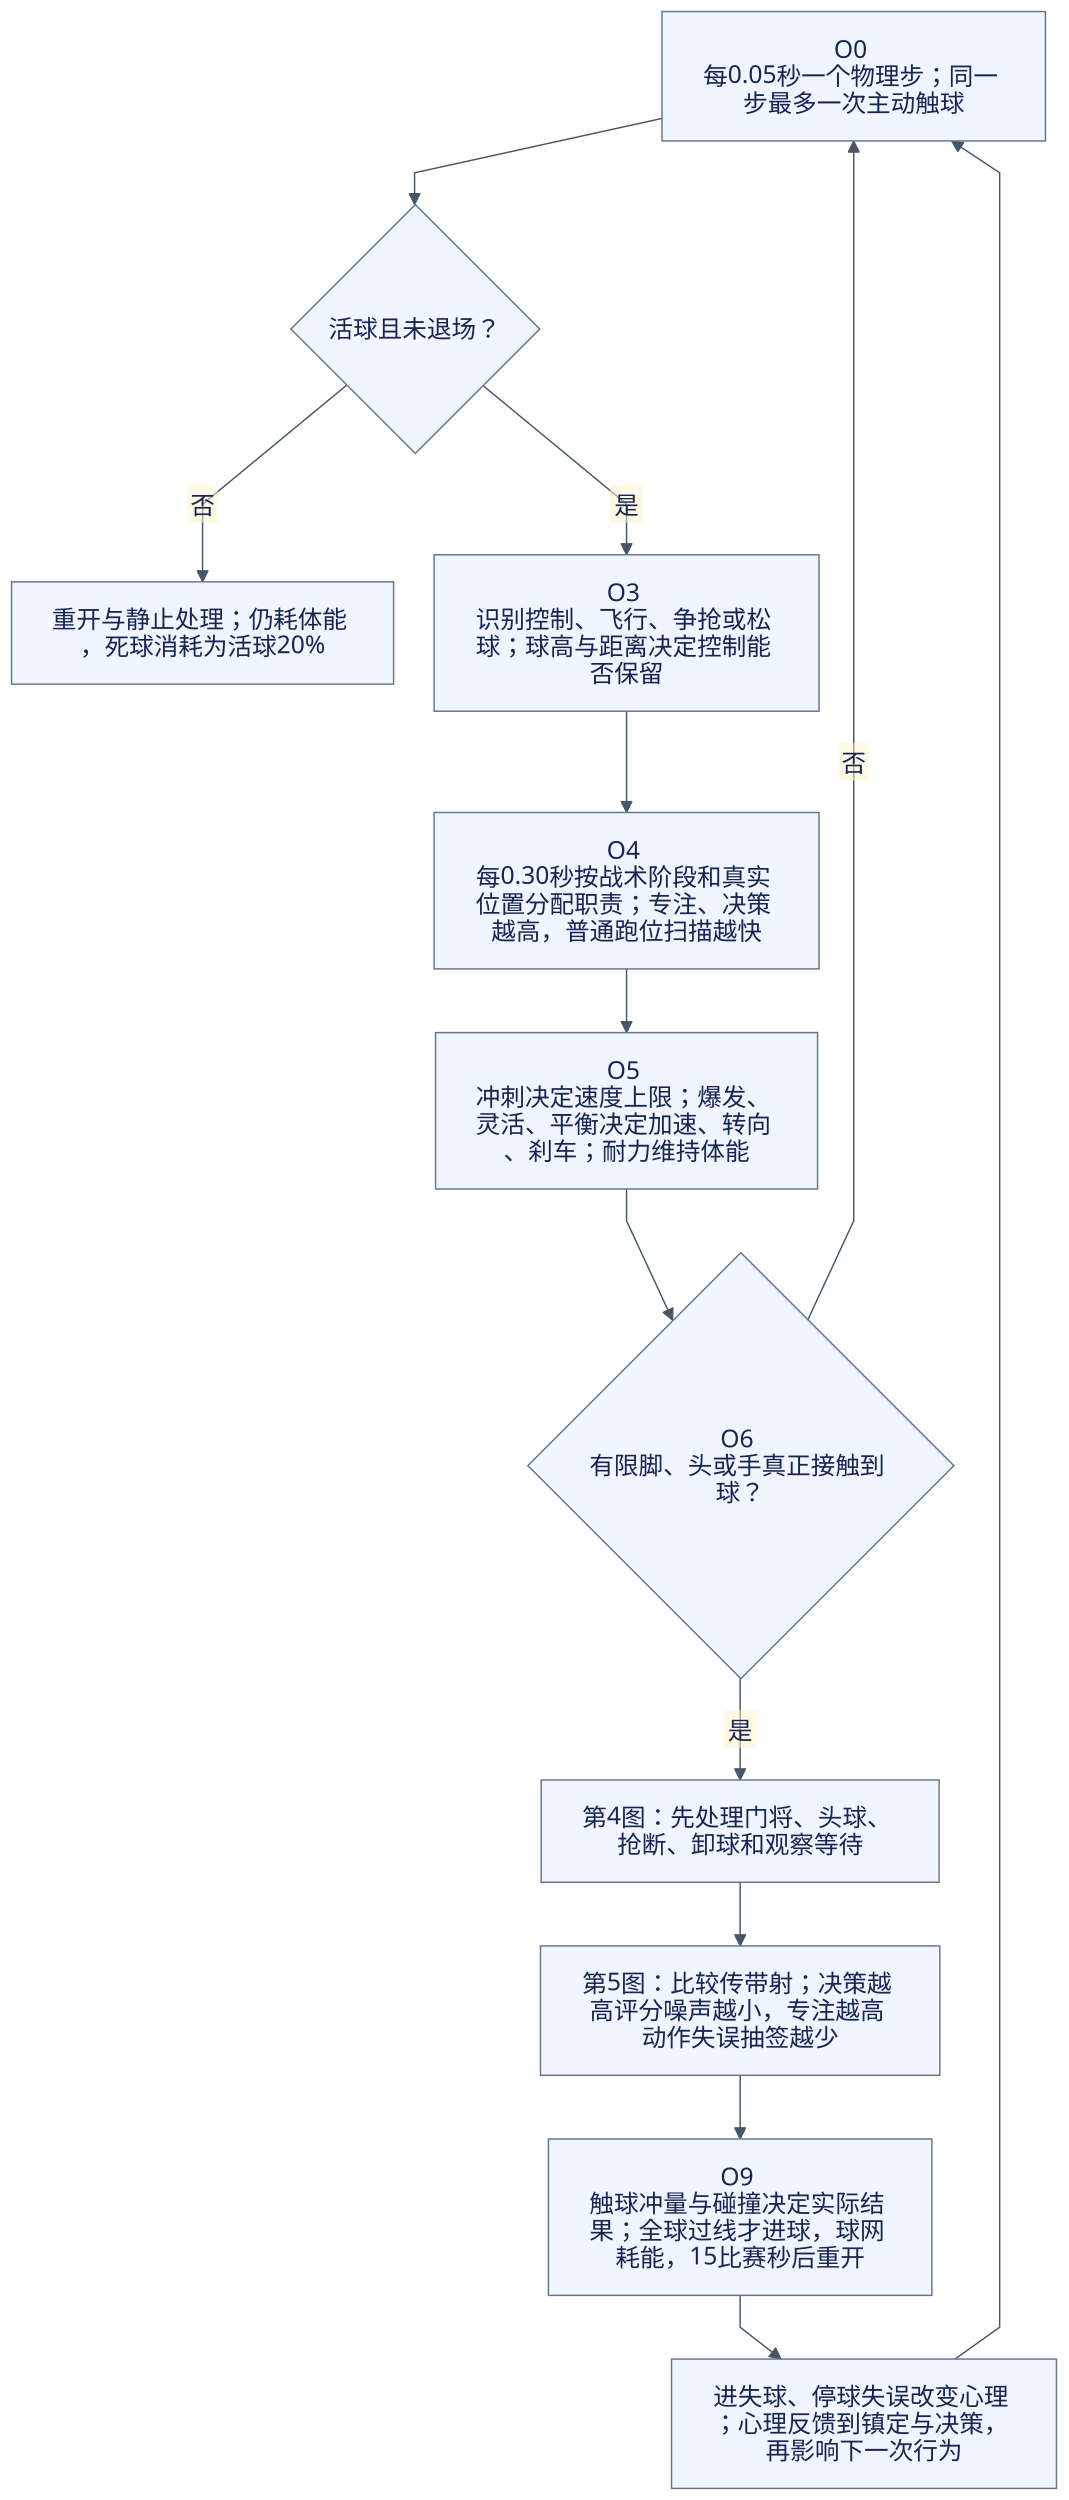
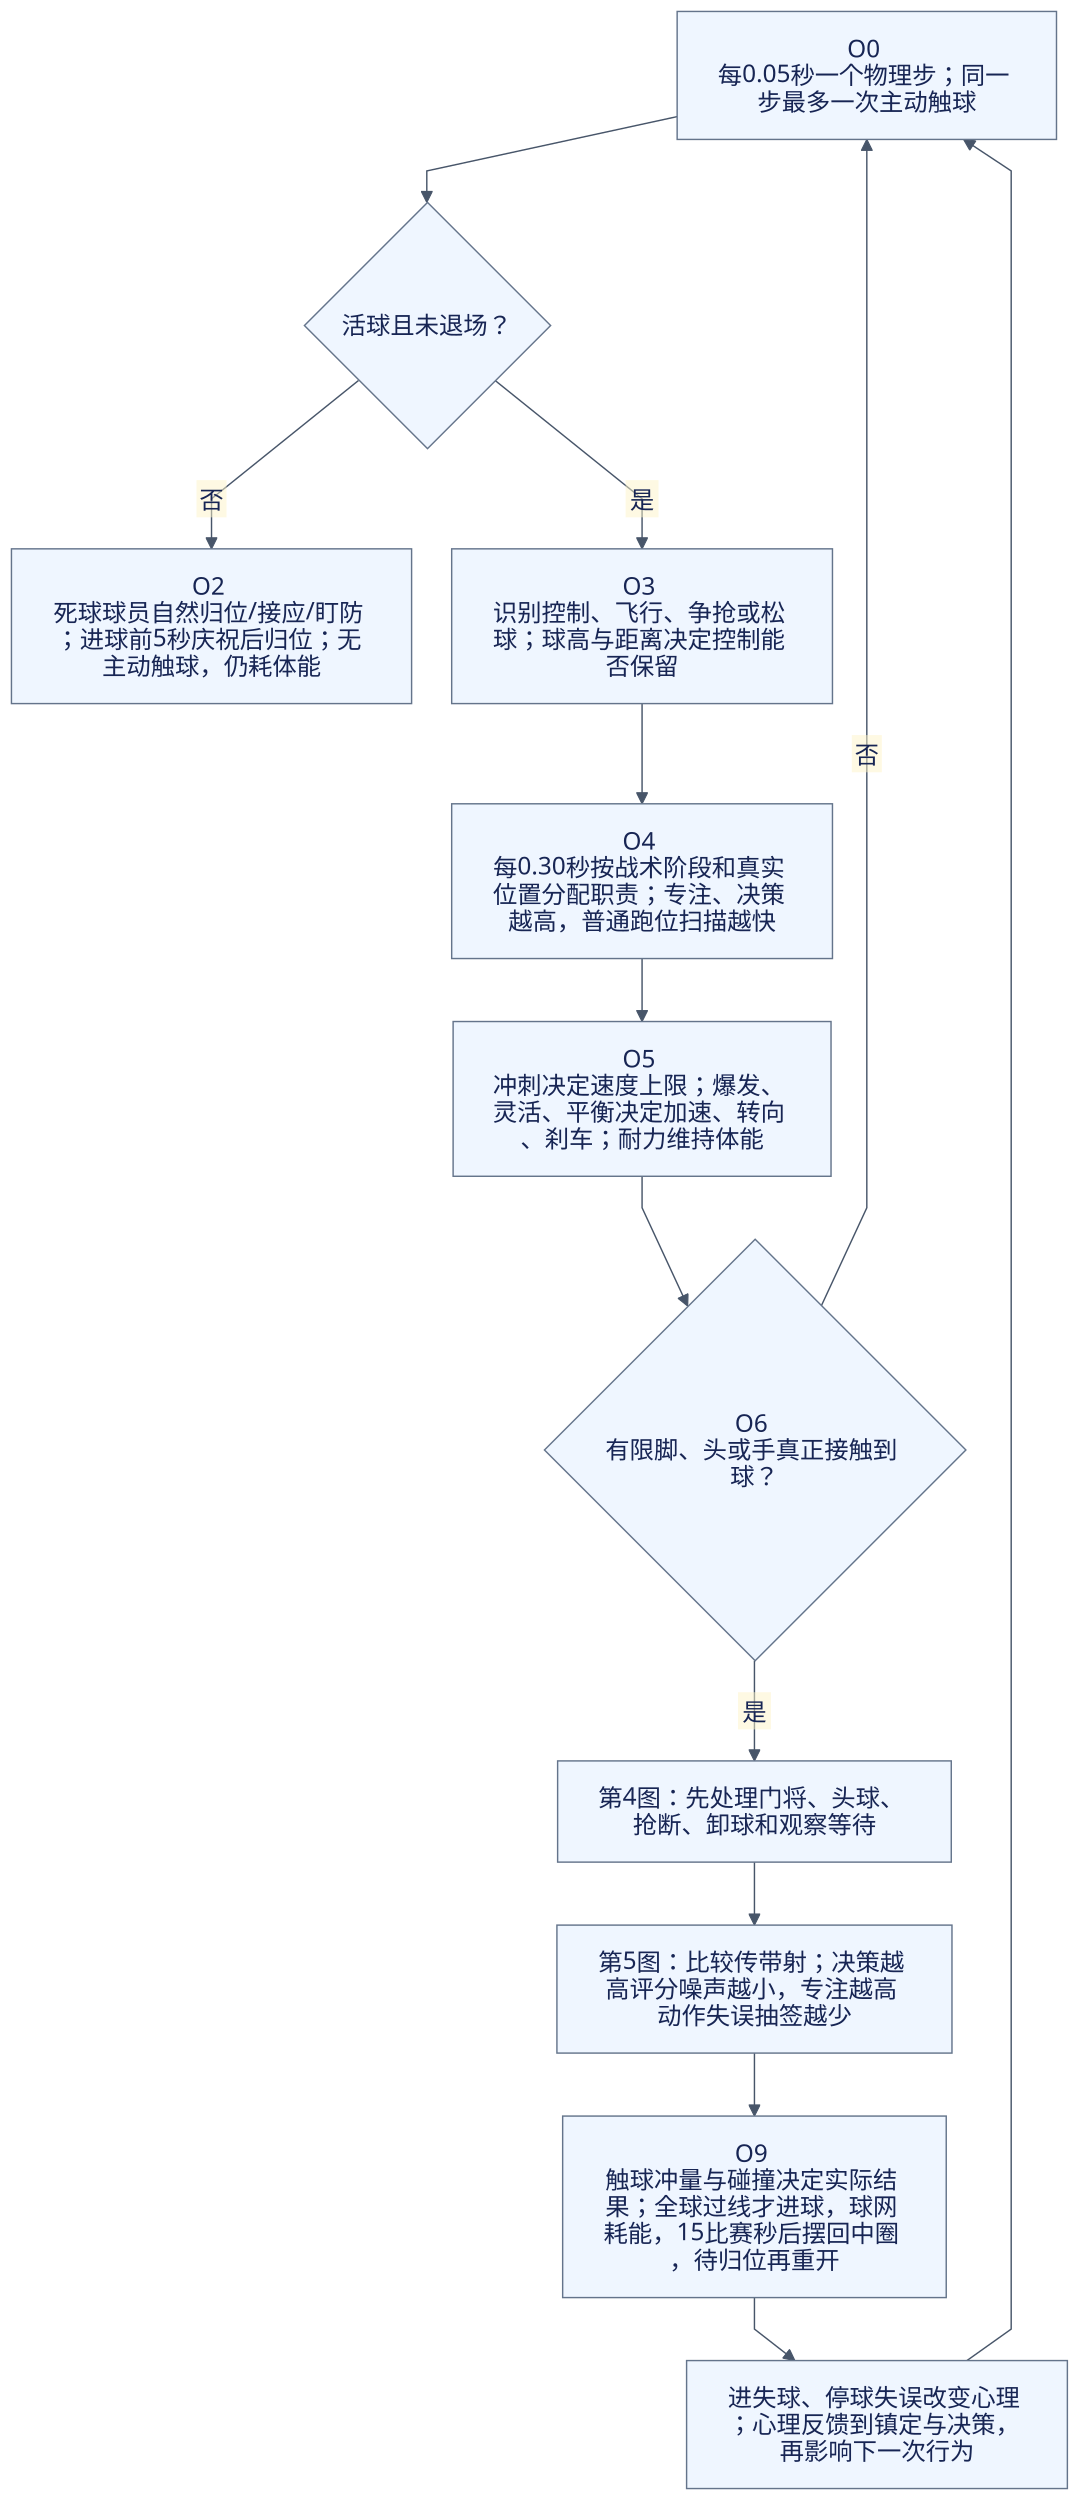
- <svg xmlns="http://www.w3.org/2000/svg" id="decision-01-overview" width="738.1" height="1727.7" class="flowchart" style="max-width: 100%; height: auto; background-color: white; " viewBox="0 0 738.1 1727.7" role="graphics-document document" aria-roledescription="flowchart-v2">
+ <svg xmlns="http://www.w3.org/2000/svg" id="decision-01-overview" width="753.626" height="1746.4" class="flowchart" style="max-width: 100%; height: auto; background-color: white; " viewBox="0 0 753.626 1746.4" role="graphics-document document" aria-roledescription="flowchart-v2">
  <style>#decision-01-overview{font-family:Microsoft YaHei,Segoe UI,sans-serif;font-size:17px;fill:#172554;}@keyframes edge-animation-frame{from{stroke-dashoffset:0;}}@keyframes dash{to{stroke-dashoffset:0;}}#decision-01-overview .edge-animation-slow{stroke-dasharray:9,5!important;stroke-dashoffset:900;animation:dash 50s linear infinite;stroke-linecap:round;}#decision-01-overview .edge-animation-fast{stroke-dasharray:9,5!important;stroke-dashoffset:900;animation:dash 20s linear infinite;stroke-linecap:round;}#decision-01-overview .error-icon{fill:#f0fdf4;}#decision-01-overview .error-text{fill:#0f020b;stroke:#0f020b;}#decision-01-overview .edge-thickness-normal{stroke-width:1px;}#decision-01-overview .edge-thickness-thick{stroke-width:3.5px;}#decision-01-overview .edge-pattern-solid{stroke-dasharray:0;}#decision-01-overview .edge-thickness-invisible{stroke-width:0;fill:none;}#decision-01-overview .edge-pattern-dashed{stroke-dasharray:3;}#decision-01-overview .edge-pattern-dotted{stroke-dasharray:2;}#decision-01-overview .marker{fill:#475569;stroke:#475569;}#decision-01-overview .marker.cross{stroke:#475569;}#decision-01-overview svg{font-family:Microsoft YaHei,Segoe UI,sans-serif;font-size:17px;}#decision-01-overview p{margin:0;}#decision-01-overview .label{font-family:Microsoft YaHei,Segoe UI,sans-serif;color:#172554;}#decision-01-overview .cluster-label text{fill:#0f020b;}#decision-01-overview .cluster-label span{color:#0f020b;}#decision-01-overview .cluster-label span p{background-color:transparent;}#decision-01-overview .label text,#decision-01-overview span{fill:#172554;color:#172554;}#decision-01-overview .node rect,#decision-01-overview .node circle,#decision-01-overview .node ellipse,#decision-01-overview .node polygon,#decision-01-overview .node path{fill:#eff6ff;stroke:#64748b;stroke-width:1px;}#decision-01-overview .rough-node .label text,#decision-01-overview .node .label text,#decision-01-overview .image-shape .label,#decision-01-overview .icon-shape .label{text-anchor:middle;}#decision-01-overview .node .katex path{fill:#000;stroke:#000;stroke-width:1px;}#decision-01-overview .rough-node .label,#decision-01-overview .node .label,#decision-01-overview .image-shape .label,#decision-01-overview .icon-shape .label{text-align:center;}#decision-01-overview .node.clickable{cursor:pointer;}#decision-01-overview .root .anchor path{fill:#475569!important;stroke-width:0;stroke:#475569;}#decision-01-overview .arrowheadPath{fill:#0b0b0b;}#decision-01-overview .edgePaths .path{stroke:#475569;stroke-width:1px;}#decision-01-overview .flowchart-link{stroke:#475569;fill:none;}#decision-01-overview .edgeLabel{background-color:#fef3c7;text-align:center;}#decision-01-overview .edgeLabel p{background-color:#fef3c7;}#decision-01-overview .edgeLabel rect{opacity:0.5;background-color:#fef3c7;fill:#fef3c7;}#decision-01-overview .labelBkg{background-color:rgba(254, 243, 199, 0.5);}#decision-01-overview .cluster rect{fill:#f0fdf4;stroke:hsl(138.462, 36.471%, 86.667%);stroke-width:1px;}#decision-01-overview .cluster text{fill:#0f020b;}#decision-01-overview .cluster span{color:#0f020b;}#decision-01-overview .node .collapsed-indicator{fill:hsl(138.462, 36.471%, 86.667%);stroke:none;opacity:0.6;}#decision-01-overview .node .collapsed-separator{stroke:hsl(138.462, 36.471%, 86.667%);stroke-width:0.75px;}#decision-01-overview div.mermaidTooltip{position:absolute;text-align:center;max-width:200px;padding:2px;font-family:Microsoft YaHei,Segoe UI,sans-serif;font-size:12px;background:#f0fdf4;border:1px solid hsl(138.462, 36.471%, 86.667%);border-radius:2px;pointer-events:none;z-index:100;}#decision-01-overview .flowchartTitleText{text-anchor:middle;font-size:18px;fill:#172554;}#decision-01-overview rect.text{fill:none;stroke-width:0;}#decision-01-overview .icon-shape,#decision-01-overview .image-shape{background-color:#fef3c7;text-align:center;}#decision-01-overview .icon-shape p,#decision-01-overview .image-shape p{background-color:#fef3c7;padding:2px;}#decision-01-overview .icon-shape .label rect,#decision-01-overview .image-shape .label rect{opacity:0.5;background-color:#fef3c7;fill:#fef3c7;}#decision-01-overview .label-icon{display:inline-block;height:1em;overflow:visible;vertical-align:-0.125em;}#decision-01-overview .node .label-icon path{fill:currentColor;stroke:revert;stroke-width:revert;}#decision-01-overview .node .neo-node{stroke:#64748b;}#decision-01-overview [data-look="neo"].node rect,#decision-01-overview [data-look="neo"].cluster rect,#decision-01-overview [data-look="neo"].node polygon{stroke:url(#decision-01-overview-gradient);filter:drop-shadow( 1px 2px 2px rgba(185,185,185,1));}#decision-01-overview [data-look="neo"].swimlane.cluster rect{filter:none;}#decision-01-overview [data-look="neo"].node path{stroke:url(#decision-01-overview-gradient);stroke-width:1px;}#decision-01-overview [data-look="neo"].node .outer-path{filter:drop-shadow( 1px 2px 2px rgba(185,185,185,1));}#decision-01-overview [data-look="neo"].node .neo-line path{stroke:#64748b;filter:none;}#decision-01-overview [data-look="neo"].node circle{stroke:url(#decision-01-overview-gradient);filter:drop-shadow( 1px 2px 2px rgba(185,185,185,1));}#decision-01-overview [data-look="neo"].node circle .state-start{fill:#000000;}#decision-01-overview [data-look="neo"].icon-shape .icon{fill:url(#decision-01-overview-gradient);filter:drop-shadow( 1px 2px 2px rgba(185,185,185,1));}#decision-01-overview [data-look="neo"].icon-shape .icon-neo path{stroke:url(#decision-01-overview-gradient);filter:drop-shadow( 1px 2px 2px rgba(185,185,185,1));}#decision-01-overview :root{--mermaid-font-family:Microsoft YaHei,Segoe UI,sans-serif;}</style>
  <g>
    <marker id="decision-01-overview_flowchart-v2-pointEnd" class="marker flowchart-v2" viewBox="0 0 10 10" refX="5" refY="5" markerUnits="userSpaceOnUse" markerWidth="8" markerHeight="8" orient="auto">
      <path d="M 0 0 L 10 5 L 0 10 z" class="arrowMarkerPath" style="stroke-width: 1; stroke-dasharray: 1, 0;" />
    </marker>
    <marker id="decision-01-overview_flowchart-v2-pointStart" class="marker flowchart-v2" viewBox="0 0 10 10" refX="4.5" refY="5" markerUnits="userSpaceOnUse" markerWidth="8" markerHeight="8" orient="auto">
      <path d="M 0 5 L 10 10 L 10 0 z" class="arrowMarkerPath" style="stroke-width: 1; stroke-dasharray: 1, 0;" />
    </marker>
    <marker id="decision-01-overview_flowchart-v2-pointEnd-margin" class="marker flowchart-v2" viewBox="0 0 11.5 14" refX="11.5" refY="7" markerUnits="userSpaceOnUse" markerWidth="10.5" markerHeight="14" orient="auto">
      <path d="M 0 0 L 11.5 7 L 0 14 z" class="arrowMarkerPath" style="stroke-width: 0; stroke-dasharray: 1, 0;" />
    </marker>
    <marker id="decision-01-overview_flowchart-v2-pointStart-margin" class="marker flowchart-v2" viewBox="0 0 11.5 14" refX="1" refY="7" markerUnits="userSpaceOnUse" markerWidth="11.5" markerHeight="14" orient="auto">
      <polygon points="0,7 11.5,14 11.5,0" class="arrowMarkerPath" style="stroke-width: 0; stroke-dasharray: 1, 0;" />
    </marker>
    <marker id="decision-01-overview_flowchart-v2-circleEnd" class="marker flowchart-v2" viewBox="0 0 10 10" refX="11" refY="5" markerUnits="userSpaceOnUse" markerWidth="11" markerHeight="11" orient="auto">
      <circle cx="5" cy="5" r="5" class="arrowMarkerPath" style="stroke-width: 1; stroke-dasharray: 1, 0;" />
    </marker>
    <marker id="decision-01-overview_flowchart-v2-circleStart" class="marker flowchart-v2" viewBox="0 0 10 10" refX="-1" refY="5" markerUnits="userSpaceOnUse" markerWidth="11" markerHeight="11" orient="auto">
      <circle cx="5" cy="5" r="5" class="arrowMarkerPath" style="stroke-width: 1; stroke-dasharray: 1, 0;" />
    </marker>
    <marker id="decision-01-overview_flowchart-v2-circleEnd-margin" class="marker flowchart-v2" viewBox="0 0 10 10" refY="5" refX="12.25" markerUnits="userSpaceOnUse" markerWidth="14" markerHeight="14" orient="auto">
      <circle cx="5" cy="5" r="5" class="arrowMarkerPath" style="stroke-width: 0; stroke-dasharray: 1, 0;" />
    </marker>
    <marker id="decision-01-overview_flowchart-v2-circleStart-margin" class="marker flowchart-v2" viewBox="0 0 10 10" refX="-2" refY="5" markerUnits="userSpaceOnUse" markerWidth="14" markerHeight="14" orient="auto">
      <circle cx="5" cy="5" r="5" class="arrowMarkerPath" style="stroke-width: 0; stroke-dasharray: 1, 0;" />
    </marker>
    <marker id="decision-01-overview_flowchart-v2-crossEnd" class="marker cross flowchart-v2" viewBox="0 0 11 11" refX="12" refY="5.2" markerUnits="userSpaceOnUse" markerWidth="11" markerHeight="11" orient="auto">
      <path d="M 1,1 l 9,9 M 10,1 l -9,9" class="arrowMarkerPath" style="stroke-width: 2; stroke-dasharray: 1, 0;" />
    </marker>
    <marker id="decision-01-overview_flowchart-v2-crossStart" class="marker cross flowchart-v2" viewBox="0 0 11 11" refX="-1" refY="5.2" markerUnits="userSpaceOnUse" markerWidth="11" markerHeight="11" orient="auto">
      <path d="M 1,1 l 9,9 M 10,1 l -9,9" class="arrowMarkerPath" style="stroke-width: 2; stroke-dasharray: 1, 0;" />
    </marker>
    <marker id="decision-01-overview_flowchart-v2-crossEnd-margin" class="marker cross flowchart-v2" viewBox="0 0 15 15" refX="17.7" refY="7.5" markerUnits="userSpaceOnUse" markerWidth="12" markerHeight="12" orient="auto">
      <path d="M 1,1 L 14,14 M 1,14 L 14,1" class="arrowMarkerPath" style="stroke-width: 2.5;" />
    </marker>
    <marker id="decision-01-overview_flowchart-v2-crossStart-margin" class="marker cross flowchart-v2" viewBox="0 0 15 15" refX="-3.5" refY="7.5" markerUnits="userSpaceOnUse" markerWidth="12" markerHeight="12" orient="auto">
      <path d="M 1,1 L 14,14 M 1,14 L 14,1" class="arrowMarkerPath" style="stroke-width: 2.5; stroke-dasharray: 1, 0;" />
    </marker>
    <g class="root">
      <g class="clusters" />
      <g class="edgePaths">
-         <path d="M457.5,81.819L286.5,119.4L286.5,137.4" id="decision-01-overview-L_O0_O1_0" class="edge-thickness-normal edge-pattern-solid edge-thickness-normal edge-pattern-solid flowchart-link" style=";" data-edge="true" data-et="edge" data-id="L_O0_O1_0" data-points="W3sieCI6NDU3LjUsInkiOjgxLjgxOTQzNTQ4NDEzMDQ1fSx7IngiOjI4Ni41LCJ5IjoxMTkuMzk5OTkzODk2NDg0Mzh9LHsieCI6Mjg2LjUsInkiOjE0MS4zOTk5OTM4OTY0ODQzOH1d" data-look="classic" marker-end="url(#decision-01-overview_flowchart-v2-pointEnd)" />
-         <path d="M239.401,266.301L140,348.4L140,398.1" id="decision-01-overview-L_O1_O2_0" class="edge-thickness-normal edge-pattern-solid edge-thickness-normal edge-pattern-solid flowchart-link" style=";" data-edge="true" data-et="edge" data-id="L_O1_O2_0" data-points="W3sieCI6MjM5LjQwMDkzNDU3OTQzOTI1LCJ5IjoyNjYuMzAwOTI4NDc1OTIzNn0seyJ4IjoxNDAsInkiOjM0OC4zOTk5OTM4OTY0ODQ0fSx7IngiOjE0MCwieSI6NDAyLjA5OTk5ODQ3NDEyMTF9XQ==" data-look="classic" marker-end="url(#decision-01-overview_flowchart-v2-pointEnd)" />
-         <path d="M333.599,266.301L433,348.4L433,379.4" id="decision-01-overview-L_O1_O3_0" class="edge-thickness-normal edge-pattern-solid edge-thickness-normal edge-pattern-solid flowchart-link" style=";" data-edge="true" data-et="edge" data-id="L_O1_O3_0" data-points="W3sieCI6MzMzLjU5OTA2NTQyMDU2MDc1LCJ5IjoyNjYuMzAwOTI4NDc1OTIzNn0seyJ4Ijo0MzMsInkiOjM0OC4zOTk5OTM4OTY0ODQ0fSx7IngiOjQzMywieSI6MzgzLjM5OTk5Mzg5NjQ4NDR9XQ==" data-look="classic" marker-end="url(#decision-01-overview_flowchart-v2-pointEnd)" />
-         <path d="M433,491.5L433,526.5L433,557.5" id="decision-01-overview-L_O3_O4_0" class="edge-thickness-normal edge-pattern-solid edge-thickness-normal edge-pattern-solid flowchart-link" style=";" data-edge="true" data-et="edge" data-id="L_O3_O4_0" data-points="W3sieCI6NDMzLCJ5Ijo0OTEuNX0seyJ4Ijo0MzMsInkiOjUyNi41fSx7IngiOjQzMywieSI6NTYxLjV9XQ==" data-look="classic" marker-end="url(#decision-01-overview_flowchart-v2-pointEnd)" />
-         <path d="M433,669.6L433,691.6L433,709.6" id="decision-01-overview-L_O4_O5_0" class="edge-thickness-normal edge-pattern-solid edge-thickness-normal edge-pattern-solid flowchart-link" style=";" data-edge="true" data-et="edge" data-id="L_O4_O5_0" data-points="W3sieCI6NDMzLCJ5Ijo2NjkuNjAwMDA2MTAzNTE1Nn0seyJ4Ijo0MzMsInkiOjY5MS42MDAwMDYxMDM1MTU2fSx7IngiOjQzMywieSI6NzEzLjYwMDAwNjEwMzUxNTZ9XQ==" data-look="classic" marker-end="url(#decision-01-overview_flowchart-v2-pointEnd)" />
-         <path d="M433,821.7L433,843.7L463.167,908.721" id="decision-01-overview-L_O5_O6_0" class="edge-thickness-normal edge-pattern-solid edge-thickness-normal edge-pattern-solid flowchart-link" style=";" data-edge="true" data-et="edge" data-id="L_O5_O6_0" data-points="W3sieCI6NDMzLCJ5Ijo4MjEuNzAwMDEyMjA3MDMxMn0seyJ4Ijo0MzMsInkiOjg0My43MDAwMTIyMDcwMzEyfSx7IngiOjQ2NC44NTAwMjA1NzgxMTI5LCJ5Ijo5MTIuMzQ5OTkxNjI4OTE4NH1d" data-look="classic" marker-end="url(#decision-01-overview_flowchart-v2-pointEnd)" />
-         <path d="M558.15,912.35L590,843.7L590,767.65L590,691.6L590,615.55L590,526.5L590,437.45L590,348.4L590,227.4L590,119.4L590,101.4" id="decision-01-overview-L_O6_O0_0" class="edge-thickness-normal edge-pattern-solid edge-thickness-normal edge-pattern-solid flowchart-link" style=";" data-edge="true" data-et="edge" data-id="L_O6_O0_0" data-points="W3sieCI6NTU4LjE0OTk3OTQyMTg4NzIsInkiOjkxMi4zNDk5OTE2Mjg5MTg0fSx7IngiOjU5MCwieSI6ODQzLjcwMDAxMjIwNzAzMTJ9LHsieCI6NTkwLCJ5Ijo3NjcuNjUwMDA5MTU1MjczNH0seyJ4Ijo1OTAsInkiOjY5MS42MDAwMDYxMDM1MTU2fSx7IngiOjU5MCwieSI6NjE1LjU1MDAwMzA1MTc1Nzh9LHsieCI6NTkwLCJ5Ijo1MjYuNX0seyJ4Ijo1OTAsInkiOjQzNy40NDk5OTY5NDgyNDIyfSx7IngiOjU5MCwieSI6MzQ4LjM5OTk5Mzg5NjQ4NDR9LHsieCI6NTkwLCJ5IjoyMjcuMzk5OTkzODk2NDg0Mzh9LHsieCI6NTkwLCJ5IjoxMTkuMzk5OTkzODk2NDg0Mzh9LHsieCI6NTkwLCJ5Ijo5Ny4zOTk5OTM4OTY0ODQzOH1d" data-look="classic" marker-end="url(#decision-01-overview_flowchart-v2-pointEnd)" />
-         <path d="M511.5,1160.1L511.5,1195.1L511.5,1226.1" id="decision-01-overview-L_O6_O7_0" class="edge-thickness-normal edge-pattern-solid edge-thickness-normal edge-pattern-solid flowchart-link" style=";" data-edge="true" data-et="edge" data-id="L_O6_O7_0" data-points="W3sieCI6NTExLjQ5OTk5OTk5OTk5OTk0LCJ5IjoxMTYwLjEwMDAwNjEwMzUxNTl9LHsieCI6NTExLjUsInkiOjExOTUuMTAwMDA2MTAzNTE1Nn0seyJ4Ijo1MTEuNSwieSI6MTIzMC4xMDAwMDYxMDM1MTU2fV0=" data-look="classic" marker-end="url(#decision-01-overview_flowchart-v2-pointEnd)" />
-         <path d="M511.5,1300.8L511.5,1322.8L511.5,1340.8" id="decision-01-overview-L_O7_O8_0" class="edge-thickness-normal edge-pattern-solid edge-thickness-normal edge-pattern-solid flowchart-link" style=";" data-edge="true" data-et="edge" data-id="L_O7_O8_0" data-points="W3sieCI6NTExLjUsInkiOjEzMDAuODAwMDAzMDUxNzU3OH0seyJ4Ijo1MTEuNSwieSI6MTMyMi44MDAwMDMwNTE3NTc4fSx7IngiOjUxMS41LCJ5IjoxMzQ0LjgwMDAwMzA1MTc1Nzh9XQ==" data-look="classic" marker-end="url(#decision-01-overview_flowchart-v2-pointEnd)" />
-         <path d="M511.5,1434.2L511.5,1456.2L511.5,1474.2" id="decision-01-overview-L_O8_O9_0" class="edge-thickness-normal edge-pattern-solid edge-thickness-normal edge-pattern-solid flowchart-link" style=";" data-edge="true" data-et="edge" data-id="L_O8_O9_0" data-points="W3sieCI6NTExLjUsInkiOjE0MzQuMTk5OTk2OTQ4MjQyMn0seyJ4Ijo1MTEuNSwieSI6MTQ1Ni4xOTk5OTY5NDgyNDIyfSx7IngiOjUxMS41LCJ5IjoxNDc4LjE5OTk5Njk0ODI0MjJ9XQ==" data-look="classic" marker-end="url(#decision-01-overview_flowchart-v2-pointEnd)" />
-         <path d="M511.5,1586.3L511.5,1608.3L536.579,1627.841" id="decision-01-overview-L_O9_O10_0" class="edge-thickness-normal edge-pattern-solid edge-thickness-normal edge-pattern-solid flowchart-link" style=";" data-edge="true" data-et="edge" data-id="L_O9_O10_0" data-points="W3sieCI6NTExLjUsInkiOjE1ODYuMzAwMDAzMDUxNzU3OH0seyJ4Ijo1MTEuNSwieSI6MTYwOC4zMDAwMDMwNTE3NTc4fSx7IngiOjUzOS43MzM4ODM4NDY5ODExLCJ5IjoxNjMwLjMwMDAwMzA1MTc1Nzh9XQ==" data-look="classic" marker-end="url(#decision-01-overview_flowchart-v2-pointEnd)" />
-         <path d="M659.928,1630.3L690.85,1608.3L690.85,1532.25L690.85,1456.2L690.85,1389.5L690.85,1322.8L690.85,1265.45L690.85,1195.1L690.85,1012.9L690.85,843.7L690.85,767.65L690.85,691.6L690.85,615.55L690.85,526.5L690.85,437.45L690.85,348.4L690.85,227.4L690.85,119.4L660.922,99.607" id="decision-01-overview-L_O10_O0_0" class="edge-thickness-normal edge-pattern-solid edge-thickness-normal edge-pattern-solid flowchart-link" style=";" data-edge="true" data-et="edge" data-id="L_O10_O0_0" data-points="W3sieCI6NjU5LjkyNzk1ODA3ODgyMDEsInkiOjE2MzAuMzAwMDAzMDUxNzU3OH0seyJ4Ijo2OTAuODQ5OTk4NDc0MTIxMSwieSI6MTYwOC4zMDAwMDMwNTE3NTc4fSx7IngiOjY5MC44NDk5OTg0NzQxMjExLCJ5IjoxNTMyLjI1fSx7IngiOjY5MC44NDk5OTg0NzQxMjExLCJ5IjoxNDU2LjE5OTk5Njk0ODI0MjJ9LHsieCI6NjkwLjg0OTk5ODQ3NDEyMTEsInkiOjEzODkuNX0seyJ4Ijo2OTAuODQ5OTk4NDc0MTIxMSwieSI6MTMyMi44MDAwMDMwNTE3NTc4fSx7IngiOjY5MC44NDk5OTg0NzQxMjExLCJ5IjoxMjY1LjQ1MDAwNDU3NzYzNjd9LHsieCI6NjkwLjg0OTk5ODQ3NDEyMTEsInkiOjExOTUuMTAwMDA2MTAzNTE1Nn0seyJ4Ijo2OTAuODQ5OTk4NDc0MTIxMSwieSI6MTAxMi45MDAwMDkxNTUyNzM0fSx7IngiOjY5MC44NDk5OTg0NzQxMjExLCJ5Ijo4NDMuNzAwMDEyMjA3MDMxMn0seyJ4Ijo2OTAuODQ5OTk4NDc0MTIxMSwieSI6NzY3LjY1MDAwOTE1NTI3MzR9LHsieCI6NjkwLjg0OTk5ODQ3NDEyMTEsInkiOjY5MS42MDAwMDYxMDM1MTU2fSx7IngiOjY5MC44NDk5OTg0NzQxMjExLCJ5Ijo2MTUuNTUwMDAzMDUxNzU3OH0seyJ4Ijo2OTAuODQ5OTk4NDc0MTIxMSwieSI6NTI2LjV9LHsieCI6NjkwLjg0OTk5ODQ3NDEyMTEsInkiOjQzNy40NDk5OTY5NDgyNDIyfSx7IngiOjY5MC44NDk5OTg0NzQxMjExLCJ5IjozNDguMzk5OTkzODk2NDg0NH0seyJ4Ijo2OTAuODQ5OTk4NDc0MTIxMSwieSI6MjI3LjM5OTk5Mzg5NjQ4NDM4fSx7IngiOjY5MC44NDk5OTg0NzQxMjExLCJ5IjoxMTkuMzk5OTkzODk2NDg0Mzh9LHsieCI6NjU3LjU4NjEyOTM4OTUwNDMsInkiOjk3LjM5OTk5Mzg5NjQ4NDM4fV0=" data-look="classic" marker-end="url(#decision-01-overview_flowchart-v2-pointEnd)" />
+         <path d="M473.026,81.452L298.145,119.4L298.145,137.4" id="decision-01-overview-L_O0_O1_0" class="edge-thickness-normal edge-pattern-solid edge-thickness-normal edge-pattern-solid flowchart-link" style=";" data-edge="true" data-et="edge" data-id="L_O0_O1_0" data-points="W3sieCI6NDczLjAyNjM2NzE4NzUsInkiOjgxLjQ1MTcxNzM4NzkwNDMxfSx7IngiOjI5OC4xNDQ3NzUzOTA2MjUsInkiOjExOS4zOTk5OTM4OTY0ODQzOH0seyJ4IjoyOTguMTQ0Nzc1MzkwNjI1LCJ5IjoxNDEuMzk5OTkzODk2NDg0Mzh9XQ==" data-look="classic" marker-end="url(#decision-01-overview_flowchart-v2-pointEnd)" />
+         <path d="M250.489,265.745L147.763,348.4L147.763,379.4" id="decision-01-overview-L_O1_O2_0" class="edge-thickness-normal edge-pattern-solid edge-thickness-normal edge-pattern-solid flowchart-link" style=";" data-edge="true" data-et="edge" data-id="L_O1_O2_0" data-points="W3sieCI6MjUwLjQ4OTMwNjkwODQwMjg1LCJ5IjoyNjUuNzQ0NTI1NDE0MjYyMn0seyJ4IjoxNDcuNzYzMTgzNTkzNzUsInkiOjM0OC4zOTk5OTM4OTY0ODQ0fSx7IngiOjE0Ny43NjMxODM1OTM3NSwieSI6MzgzLjM5OTk5Mzg5NjQ4NDR9XQ==" data-look="classic" marker-end="url(#decision-01-overview_flowchart-v2-pointEnd)" />
+         <path d="M345.8,265.745L448.526,348.4L448.526,379.4" id="decision-01-overview-L_O1_O3_0" class="edge-thickness-normal edge-pattern-solid edge-thickness-normal edge-pattern-solid flowchart-link" style=";" data-edge="true" data-et="edge" data-id="L_O1_O3_0" data-points="W3sieCI6MzQ1LjgwMDI0Mzg3Mjg0NzE1LCJ5IjoyNjUuNzQ0NTI1NDE0MjYyMn0seyJ4Ijo0NDguNTI2MzY3MTg3NSwieSI6MzQ4LjM5OTk5Mzg5NjQ4NDR9LHsieCI6NDQ4LjUyNjM2NzE4NzUsInkiOjM4My4zOTk5OTM4OTY0ODQ0fV0=" data-look="classic" marker-end="url(#decision-01-overview_flowchart-v2-pointEnd)" />
+         <path d="M448.526,491.5L448.526,526.5L448.526,557.5" id="decision-01-overview-L_O3_O4_0" class="edge-thickness-normal edge-pattern-solid edge-thickness-normal edge-pattern-solid flowchart-link" style=";" data-edge="true" data-et="edge" data-id="L_O3_O4_0" data-points="W3sieCI6NDQ4LjUyNjM2NzE4NzUsInkiOjQ5MS41fSx7IngiOjQ0OC41MjYzNjcxODc1LCJ5Ijo1MjYuNX0seyJ4Ijo0NDguNTI2MzY3MTg3NSwieSI6NTYxLjV9XQ==" data-look="classic" marker-end="url(#decision-01-overview_flowchart-v2-pointEnd)" />
+         <path d="M448.526,669.6L448.526,691.6L448.526,709.6" id="decision-01-overview-L_O4_O5_0" class="edge-thickness-normal edge-pattern-solid edge-thickness-normal edge-pattern-solid flowchart-link" style=";" data-edge="true" data-et="edge" data-id="L_O4_O5_0" data-points="W3sieCI6NDQ4LjUyNjM2NzE4NzUsInkiOjY2OS42MDAwMDYxMDM1MTU2fSx7IngiOjQ0OC41MjYzNjcxODc1LCJ5Ijo2OTEuNjAwMDA2MTAzNTE1Nn0seyJ4Ijo0NDguNTI2MzY3MTg3NSwieSI6NzEzLjYwMDAwNjEwMzUxNTZ9XQ==" data-look="classic" marker-end="url(#decision-01-overview_flowchart-v2-pointEnd)" />
+         <path d="M448.526,821.7L448.526,843.7L478.693,908.721" id="decision-01-overview-L_O5_O6_0" class="edge-thickness-normal edge-pattern-solid edge-thickness-normal edge-pattern-solid flowchart-link" style=";" data-edge="true" data-et="edge" data-id="L_O5_O6_0" data-points="W3sieCI6NDQ4LjUyNjM2NzE4NzUsInkiOjgyMS43MDAwMTIyMDcwMzEyfSx7IngiOjQ0OC41MjYzNjcxODc1LCJ5Ijo4NDMuNzAwMDEyMjA3MDMxMn0seyJ4Ijo0ODAuMzc2Mzg3NzY1NjEyODMsInkiOjkxMi4zNDk5OTE2Mjg5MTg1fV0=" data-look="classic" marker-end="url(#decision-01-overview_flowchart-v2-pointEnd)" />
+         <path d="M573.676,912.35L605.526,843.7L605.526,767.65L605.526,691.6L605.526,615.55L605.526,526.5L605.526,437.45L605.526,348.4L605.526,227.4L605.526,119.4L605.526,101.4" id="decision-01-overview-L_O6_O0_0" class="edge-thickness-normal edge-pattern-solid edge-thickness-normal edge-pattern-solid flowchart-link" style=";" data-edge="true" data-et="edge" data-id="L_O6_O0_0" data-points="W3sieCI6NTczLjY3NjM0NjYwOTM4NzIsInkiOjkxMi4zNDk5OTE2Mjg5MTg0fSx7IngiOjYwNS41MjYzNjcxODc1LCJ5Ijo4NDMuNzAwMDEyMjA3MDMxMn0seyJ4Ijo2MDUuNTI2MzY3MTg3NSwieSI6NzY3LjY1MDAwOTE1NTI3MzR9LHsieCI6NjA1LjUyNjM2NzE4NzUsInkiOjY5MS42MDAwMDYxMDM1MTU2fSx7IngiOjYwNS41MjYzNjcxODc1LCJ5Ijo2MTUuNTUwMDAzMDUxNzU3OH0seyJ4Ijo2MDUuNTI2MzY3MTg3NSwieSI6NTI2LjV9LHsieCI6NjA1LjUyNjM2NzE4NzUsInkiOjQzNy40NDk5OTY5NDgyNDIyfSx7IngiOjYwNS41MjYzNjcxODc1LCJ5IjozNDguMzk5OTkzODk2NDg0NH0seyJ4Ijo2MDUuNTI2MzY3MTg3NSwieSI6MjI3LjM5OTk5Mzg5NjQ4NDM4fSx7IngiOjYwNS41MjYzNjcxODc1LCJ5IjoxMTkuMzk5OTkzODk2NDg0Mzh9LHsieCI6NjA1LjUyNjM2NzE4NzUsInkiOjk3LjM5OTk5Mzg5NjQ4NDM4fV0=" data-look="classic" marker-end="url(#decision-01-overview_flowchart-v2-pointEnd)" />
+         <path d="M527.026,1160.1L527.026,1195.1L527.026,1226.1" id="decision-01-overview-L_O6_O7_0" class="edge-thickness-normal edge-pattern-solid edge-thickness-normal edge-pattern-solid flowchart-link" style=";" data-edge="true" data-et="edge" data-id="L_O6_O7_0" data-points="W3sieCI6NTI3LjAyNjM2NzE4NzUsInkiOjExNjAuMTAwMDA2MTAzNTE1OX0seyJ4Ijo1MjcuMDI2MzY3MTg3NSwieSI6MTE5NS4xMDAwMDYxMDM1MTU2fSx7IngiOjUyNy4wMjYzNjcxODc1LCJ5IjoxMjMwLjEwMDAwNjEwMzUxNTZ9XQ==" data-look="classic" marker-end="url(#decision-01-overview_flowchart-v2-pointEnd)" />
+         <path d="M527.026,1300.8L527.026,1322.8L527.026,1340.8" id="decision-01-overview-L_O7_O8_0" class="edge-thickness-normal edge-pattern-solid edge-thickness-normal edge-pattern-solid flowchart-link" style=";" data-edge="true" data-et="edge" data-id="L_O7_O8_0" data-points="W3sieCI6NTI3LjAyNjM2NzE4NzUsInkiOjEzMDAuODAwMDAzMDUxNzU3OH0seyJ4Ijo1MjcuMDI2MzY3MTg3NSwieSI6MTMyMi44MDAwMDMwNTE3NTc4fSx7IngiOjUyNy4wMjYzNjcxODc1LCJ5IjoxMzQ0LjgwMDAwMzA1MTc1Nzh9XQ==" data-look="classic" marker-end="url(#decision-01-overview_flowchart-v2-pointEnd)" />
+         <path d="M527.026,1434.2L527.026,1456.2L527.026,1474.2" id="decision-01-overview-L_O8_O9_0" class="edge-thickness-normal edge-pattern-solid edge-thickness-normal edge-pattern-solid flowchart-link" style=";" data-edge="true" data-et="edge" data-id="L_O8_O9_0" data-points="W3sieCI6NTI3LjAyNjM2NzE4NzUsInkiOjE0MzQuMTk5OTk2OTQ4MjQyMn0seyJ4Ijo1MjcuMDI2MzY3MTg3NSwieSI6MTQ1Ni4xOTk5OTY5NDgyNDIyfSx7IngiOjUyNy4wMjYzNjcxODc1LCJ5IjoxNDc4LjE5OTk5Njk0ODI0MjJ9XQ==" data-look="classic" marker-end="url(#decision-01-overview_flowchart-v2-pointEnd)" />
+         <path d="M527.026,1605L527.026,1627L552.105,1646.541" id="decision-01-overview-L_O9_O10_0" class="edge-thickness-normal edge-pattern-solid edge-thickness-normal edge-pattern-solid flowchart-link" style=";" data-edge="true" data-et="edge" data-id="L_O9_O10_0" data-points="W3sieCI6NTI3LjAyNjM2NzE4NzUsInkiOjE2MDV9LHsieCI6NTI3LjAyNjM2NzE4NzUsInkiOjE2Mjd9LHsieCI6NTU1LjI2MDI1MTAzNDQ4MTEsInkiOjE2NDl9XQ==" data-look="classic" marker-end="url(#decision-01-overview_flowchart-v2-pointEnd)" />
+         <path d="M675.454,1649L706.376,1627L706.376,1541.6L706.376,1456.2L706.376,1389.5L706.376,1322.8L706.376,1265.45L706.376,1195.1L706.376,1012.9L706.376,843.7L706.376,767.65L706.376,691.6L706.376,615.55L706.376,526.5L706.376,437.45L706.376,348.4L706.376,227.4L706.376,119.4L676.449,99.607" id="decision-01-overview-L_O10_O0_0" class="edge-thickness-normal edge-pattern-solid edge-thickness-normal edge-pattern-solid flowchart-link" style=";" data-edge="true" data-et="edge" data-id="L_O10_O0_0" data-points="W3sieCI6Njc1LjQ1NDMyNTI2NjMyMDEsInkiOjE2NDl9LHsieCI6NzA2LjM3NjM2NTY2MTYyMTEsInkiOjE2Mjd9LHsieCI6NzA2LjM3NjM2NTY2MTYyMTEsInkiOjE1NDEuNTk5OTk4NDc0MTIxfSx7IngiOjcwNi4zNzYzNjU2NjE2MjExLCJ5IjoxNDU2LjE5OTk5Njk0ODI0MjJ9LHsieCI6NzA2LjM3NjM2NTY2MTYyMTEsInkiOjEzODkuNX0seyJ4Ijo3MDYuMzc2MzY1NjYxNjIxMSwieSI6MTMyMi44MDAwMDMwNTE3NTc4fSx7IngiOjcwNi4zNzYzNjU2NjE2MjExLCJ5IjoxMjY1LjQ1MDAwNDU3NzYzNjd9LHsieCI6NzA2LjM3NjM2NTY2MTYyMTEsInkiOjExOTUuMTAwMDA2MTAzNTE1Nn0seyJ4Ijo3MDYuMzc2MzY1NjYxNjIxMSwieSI6MTAxMi45MDAwMDkxNTUyNzM0fSx7IngiOjcwNi4zNzYzNjU2NjE2MjExLCJ5Ijo4NDMuNzAwMDEyMjA3MDMxMn0seyJ4Ijo3MDYuMzc2MzY1NjYxNjIxMSwieSI6NzY3LjY1MDAwOTE1NTI3MzR9LHsieCI6NzA2LjM3NjM2NTY2MTYyMTEsInkiOjY5MS42MDAwMDYxMDM1MTU2fSx7IngiOjcwNi4zNzYzNjU2NjE2MjExLCJ5Ijo2MTUuNTUwMDAzMDUxNzU3OH0seyJ4Ijo3MDYuMzc2MzY1NjYxNjIxMSwieSI6NTI2LjV9LHsieCI6NzA2LjM3NjM2NTY2MTYyMTEsInkiOjQzNy40NDk5OTY5NDgyNDIyfSx7IngiOjcwNi4zNzYzNjU2NjE2MjExLCJ5IjozNDguMzk5OTkzODk2NDg0NH0seyJ4Ijo3MDYuMzc2MzY1NjYxNjIxMSwieSI6MjI3LjM5OTk5Mzg5NjQ4NDM4fSx7IngiOjcwNi4zNzYzNjU2NjE2MjExLCJ5IjoxMTkuMzk5OTkzODk2NDg0Mzh9LHsieCI6NjczLjExMjQ5NjU3NzAwNDMsInkiOjk3LjM5OTk5Mzg5NjQ4NDM4fV0=" data-look="classic" marker-end="url(#decision-01-overview_flowchart-v2-pointEnd)" />
      </g>
      <g class="edgeLabels">
        <g class="edgeLabel">
          <g class="label" data-id="L_O0_O1_0" transform="translate(0, 0)">
            <text y="-10.1" text-anchor="middle">
              <tspan class="text-outer-tspan row" x="0" y="-0.1em" dy="1.1em" text-anchor="middle" />
            </text>
          </g>
        </g>
        <g>
          <rect class="background" style="stroke: none" />
        </g>
-         <g class="edgeLabel" transform="translate(140, 348.4)">
+         <g class="edgeLabel" transform="translate(147.7632, 348.4)">
          <g class="label" data-id="L_O1_O2_0" transform="translate(0, -10)">
            <g>
              <rect class="background" style="" x="-10.5" y="-3" width="21" height="26" />
              <text y="-10.1" text-anchor="middle" style="">
                <tspan class="text-outer-tspan row" x="0" y="-0.1em" dy="1.1em" text-anchor="middle">
                  <tspan font-style="normal" class="text-inner-tspan" font-weight="normal">否</tspan>
                </tspan>
              </text>
            </g>
          </g>
        </g>
-         <g class="edgeLabel" transform="translate(433, 348.4)">
+         <g class="edgeLabel" transform="translate(448.5264, 348.4)">
          <g class="label" data-id="L_O1_O3_0" transform="translate(0, -10)">
            <g>
              <rect class="background" style="" x="-11.5" y="-3" width="23" height="26" />
              <text y="-10.1" text-anchor="middle" style="">
                <tspan class="text-outer-tspan row" x="0" y="-0.1em" dy="1.1em" text-anchor="middle">
                  <tspan font-style="normal" class="text-inner-tspan" font-weight="normal">是</tspan>
                </tspan>
              </text>
            </g>
          </g>
        </g>
        <g class="edgeLabel">
          <g class="label" data-id="L_O3_O4_0" transform="translate(0, 0)">
            <text y="-10.1" text-anchor="middle">
              <tspan class="text-outer-tspan row" x="0" y="-0.1em" dy="1.1em" text-anchor="middle" />
            </text>
          </g>
        </g>
        <g>
          <rect class="background" style="stroke: none" />
        </g>
        <g class="edgeLabel">
          <g class="label" data-id="L_O4_O5_0" transform="translate(0, 0)">
            <text y="-10.1" text-anchor="middle">
              <tspan class="text-outer-tspan row" x="0" y="-0.1em" dy="1.1em" text-anchor="middle" />
            </text>
          </g>
        </g>
        <g>
          <rect class="background" style="stroke: none" />
        </g>
        <g class="edgeLabel">
          <g class="label" data-id="L_O5_O6_0" transform="translate(0, 0)">
            <text y="-10.1" text-anchor="middle">
              <tspan class="text-outer-tspan row" x="0" y="-0.1em" dy="1.1em" text-anchor="middle" />
            </text>
          </g>
        </g>
        <g>
          <rect class="background" style="stroke: none" />
        </g>
-         <g class="edgeLabel" transform="translate(590, 526.5)">
+         <g class="edgeLabel" transform="translate(605.5264, 526.5)">
          <g class="label" data-id="L_O6_O0_0" transform="translate(0, -10)">
            <g>
              <rect class="background" style="" x="-10.5" y="-3" width="21" height="26" />
              <text y="-10.1" text-anchor="middle" style="">
                <tspan class="text-outer-tspan row" x="0" y="-0.1em" dy="1.1em" text-anchor="middle">
                  <tspan font-style="normal" class="text-inner-tspan" font-weight="normal">否</tspan>
                </tspan>
              </text>
            </g>
          </g>
        </g>
-         <g class="edgeLabel" transform="translate(511.5, 1195.1)">
+         <g class="edgeLabel" transform="translate(527.0264, 1195.1)">
          <g class="label" data-id="L_O6_O7_0" transform="translate(0, -10)">
            <g>
              <rect class="background" style="" x="-11.5" y="-3" width="23" height="26" />
              <text y="-10.1" text-anchor="middle" style="">
                <tspan class="text-outer-tspan row" x="0" y="-0.1em" dy="1.1em" text-anchor="middle">
                  <tspan font-style="normal" class="text-inner-tspan" font-weight="normal">是</tspan>
                </tspan>
              </text>
            </g>
          </g>
        </g>
        <g class="edgeLabel">
          <g class="label" data-id="L_O7_O8_0" transform="translate(0, 0)">
            <text y="-10.1" text-anchor="middle">
              <tspan class="text-outer-tspan row" x="0" y="-0.1em" dy="1.1em" text-anchor="middle" />
            </text>
          </g>
        </g>
        <g>
          <rect class="background" style="stroke: none" />
        </g>
        <g class="edgeLabel">
          <g class="label" data-id="L_O8_O9_0" transform="translate(0, 0)">
            <text y="-10.1" text-anchor="middle">
              <tspan class="text-outer-tspan row" x="0" y="-0.1em" dy="1.1em" text-anchor="middle" />
            </text>
          </g>
        </g>
        <g>
          <rect class="background" style="stroke: none" />
        </g>
        <g class="edgeLabel">
          <g class="label" data-id="L_O9_O10_0" transform="translate(0, 0)">
            <text y="-10.1" text-anchor="middle">
              <tspan class="text-outer-tspan row" x="0" y="-0.1em" dy="1.1em" text-anchor="middle" />
            </text>
          </g>
        </g>
        <g>
          <rect class="background" style="stroke: none" />
        </g>
        <g class="edgeLabel">
          <g class="label" data-id="L_O10_O0_0" transform="translate(0, 0)">
            <text y="-10.1" text-anchor="middle">
              <tspan class="text-outer-tspan row" x="0" y="-0.1em" dy="1.1em" text-anchor="middle" />
            </text>
          </g>
        </g>
        <g>
          <rect class="background" style="stroke: none" />
        </g>
      </g>
      <g class="nodes">
-         <g class="node default" id="decision-01-overview-flowchart-O0-0" data-look="classic" transform="translate(590, 52.7)">
+         <g class="node default" id="decision-01-overview-flowchart-O0-0" data-look="classic" transform="translate(605.5264, 52.7)">
          <rect class="basic label-container" style="" x="-132.5" y="-44.7" width="265" height="89.4" />
          <g class="label" style="" transform="translate(0, -29.7)">
            <rect />
            <g>
              <rect class="background" style="stroke: none" />
              <text y="-10.1" style="">
                <tspan class="text-outer-tspan row" x="0" y="-0.1em" dy="1.1em">
                  <tspan font-style="normal" class="text-inner-tspan" font-weight="normal">O0</tspan>
                </tspan>
                <tspan class="text-outer-tspan row" x="0" y="1em" dy="1.1em">
                  <tspan font-style="normal" class="text-inner-tspan" font-weight="normal">每0.05秒一个物理步；同一</tspan>
                </tspan>
                <tspan class="text-outer-tspan row" x="0" y="2.1em" dy="1.1em">
                  <tspan font-style="normal" class="text-inner-tspan" font-weight="normal">步最多一次主动触球</tspan>
                </tspan>
              </text>
            </g>
          </g>
        </g>
-         <g class="node default" id="decision-01-overview-flowchart-O1-1" data-look="classic" transform="translate(286.5, 227.4)">
+         <g class="node default" id="decision-01-overview-flowchart-O1-1" data-look="classic" transform="translate(298.1448, 227.4)">
          <polygon points="86,0 172,-86 86,-172 0,-86" class="label-container" transform="translate(-85.5, 86)" />
          <g class="label" style="" transform="translate(0, -11)">
            <rect />
            <g>
              <rect class="background" style="stroke: none" />
              <text y="-10.1" style="">
                <tspan class="text-outer-tspan row" x="0" y="-0.1em" dy="1.1em">
                  <tspan font-style="normal" class="text-inner-tspan" font-weight="normal">活球且未退场？</tspan>
                </tspan>
              </text>
            </g>
          </g>
        </g>
-         <g class="node default" id="decision-01-overview-flowchart-O2-3" data-look="classic" transform="translate(140, 437.45)">
-           <rect class="basic label-container" style="" x="-132" y="-35.35" width="264" height="70.7" />
-           <g class="label" style="" transform="translate(0, -20.35)">
-             <rect />
-             <g>
-               <rect class="background" style="stroke: none" />
-               <text y="-10.1" style="">
-                 <tspan class="text-outer-tspan row" x="0" y="-0.1em" dy="1.1em">
-                   <tspan font-style="normal" class="text-inner-tspan" font-weight="normal">重开与静止处理；仍耗体能</tspan>
-                 </tspan>
-                 <tspan class="text-outer-tspan row" x="0" y="1em" dy="1.1em">
-                   <tspan font-style="normal" class="text-inner-tspan" font-weight="normal">，死球消耗为活球20%</tspan>
-                 </tspan>
-               </text>
-             </g>
-           </g>
-         </g>
-         <g class="node default" id="decision-01-overview-flowchart-O3-5" data-look="classic" transform="translate(433, 437.45)">
+         <g class="node default" id="decision-01-overview-flowchart-O2-3" data-look="classic" transform="translate(147.7632, 437.45)">
+           <rect class="basic label-container" style="" x="-139.763" y="-54.05" width="279.526" height="108.1" />
+           <g class="label" style="" transform="translate(0, -39.05)">
+             <rect />
+             <g>
+               <rect class="background" style="stroke: none" />
+               <text y="-10.1" style="">
+                 <tspan class="text-outer-tspan row" x="0" y="-0.1em" dy="1.1em">
+                   <tspan font-style="normal" class="text-inner-tspan" font-weight="normal">O2</tspan>
+                 </tspan>
+                 <tspan class="text-outer-tspan row" x="0" y="1em" dy="1.1em">
+                   <tspan font-style="normal" class="text-inner-tspan" font-weight="normal">死球球员自然归位/接应/盯防</tspan>
+                 </tspan>
+                 <tspan class="text-outer-tspan row" x="0" y="2.1em" dy="1.1em">
+                   <tspan font-style="normal" class="text-inner-tspan" font-weight="normal">；进球前5秒庆祝后归位；无</tspan>
+                 </tspan>
+                 <tspan class="text-outer-tspan row" x="0" y="3.2em" dy="1.1em">
+                   <tspan font-style="normal" class="text-inner-tspan" font-weight="normal">主动触球，仍耗体能</tspan>
+                 </tspan>
+               </text>
+             </g>
+           </g>
+         </g>
+         <g class="node default" id="decision-01-overview-flowchart-O3-5" data-look="classic" transform="translate(448.5264, 437.45)">
          <rect class="basic label-container" style="" x="-133" y="-54.05" width="266" height="108.1" />
          <g class="label" style="" transform="translate(0, -39.05)">
            <rect />
            <g>
              <rect class="background" style="stroke: none" />
              <text y="-10.1" style="">
                <tspan class="text-outer-tspan row" x="0" y="-0.1em" dy="1.1em">
                  <tspan font-style="normal" class="text-inner-tspan" font-weight="normal">O3</tspan>
                </tspan>
                <tspan class="text-outer-tspan row" x="0" y="1em" dy="1.1em">
                  <tspan font-style="normal" class="text-inner-tspan" font-weight="normal">识别控制、飞行、争抢或松</tspan>
                </tspan>
                <tspan class="text-outer-tspan row" x="0" y="2.1em" dy="1.1em">
                  <tspan font-style="normal" class="text-inner-tspan" font-weight="normal">球；球高与距离决定控制能</tspan>
                </tspan>
                <tspan class="text-outer-tspan row" x="0" y="3.2em" dy="1.1em">
                  <tspan font-style="normal" class="text-inner-tspan" font-weight="normal">否保留</tspan>
                </tspan>
              </text>
            </g>
          </g>
        </g>
-         <g class="node default" id="decision-01-overview-flowchart-O4-7" data-look="classic" transform="translate(433, 615.55)">
+         <g class="node default" id="decision-01-overview-flowchart-O4-7" data-look="classic" transform="translate(448.5264, 615.55)">
          <rect class="basic label-container" style="" x="-133" y="-54.05" width="266" height="108.1" />
          <g class="label" style="" transform="translate(0, -39.05)">
            <rect />
            <g>
              <rect class="background" style="stroke: none" />
              <text y="-10.1" style="">
                <tspan class="text-outer-tspan row" x="0" y="-0.1em" dy="1.1em">
                  <tspan font-style="normal" class="text-inner-tspan" font-weight="normal">O4</tspan>
                </tspan>
                <tspan class="text-outer-tspan row" x="0" y="1em" dy="1.1em">
                  <tspan font-style="normal" class="text-inner-tspan" font-weight="normal">每0.30秒按战术阶段和真实</tspan>
                </tspan>
                <tspan class="text-outer-tspan row" x="0" y="2.1em" dy="1.1em">
                  <tspan font-style="normal" class="text-inner-tspan" font-weight="normal">位置分配职责；专注、决策</tspan>
                </tspan>
                <tspan class="text-outer-tspan row" x="0" y="3.2em" dy="1.1em">
                  <tspan font-style="normal" class="text-inner-tspan" font-weight="normal">越高，普通跑位扫描越快</tspan>
                </tspan>
              </text>
            </g>
          </g>
        </g>
-         <g class="node default" id="decision-01-overview-flowchart-O5-9" data-look="classic" transform="translate(433, 767.65)">
+         <g class="node default" id="decision-01-overview-flowchart-O5-9" data-look="classic" transform="translate(448.5264, 767.65)">
          <rect class="basic label-container" style="" x="-132" y="-54.05" width="264" height="108.1" />
          <g class="label" style="" transform="translate(0, -39.05)">
            <rect />
            <g>
              <rect class="background" style="stroke: none" />
              <text y="-10.1" style="">
                <tspan class="text-outer-tspan row" x="0" y="-0.1em" dy="1.1em">
                  <tspan font-style="normal" class="text-inner-tspan" font-weight="normal">O5</tspan>
                </tspan>
                <tspan class="text-outer-tspan row" x="0" y="1em" dy="1.1em">
                  <tspan font-style="normal" class="text-inner-tspan" font-weight="normal">冲刺决定速度上限；爆发、</tspan>
                </tspan>
                <tspan class="text-outer-tspan row" x="0" y="2.1em" dy="1.1em">
                  <tspan font-style="normal" class="text-inner-tspan" font-weight="normal">灵活、平衡决定加速、转向</tspan>
                </tspan>
                <tspan class="text-outer-tspan row" x="0" y="3.2em" dy="1.1em">
                  <tspan font-style="normal" class="text-inner-tspan" font-weight="normal">、刹车；耐力维持体能</tspan>
                </tspan>
              </text>
            </g>
          </g>
        </g>
-         <g class="node default" id="decision-01-overview-flowchart-O6-11" data-look="classic" transform="translate(511.5, 1012.9)">
+         <g class="node default" id="decision-01-overview-flowchart-O6-11" data-look="classic" transform="translate(527.0264, 1012.9)">
          <polygon points="147.2,0 294.4,-147.2 147.2,-294.4 0,-147.2" class="label-container" transform="translate(-146.7, 147.2)" />
          <g class="label" style="" transform="translate(0, -29.7)">
            <rect />
            <g>
              <rect class="background" style="stroke: none" />
              <text y="-10.1" style="">
                <tspan class="text-outer-tspan row" x="0" y="-0.1em" dy="1.1em">
                  <tspan font-style="normal" class="text-inner-tspan" font-weight="normal">O6</tspan>
                </tspan>
                <tspan class="text-outer-tspan row" x="0" y="1em" dy="1.1em">
                  <tspan font-style="normal" class="text-inner-tspan" font-weight="normal">有限脚、头或手真正接触到</tspan>
                </tspan>
                <tspan class="text-outer-tspan row" x="0" y="2.1em" dy="1.1em">
                  <tspan font-style="normal" class="text-inner-tspan" font-weight="normal">球？</tspan>
                </tspan>
              </text>
            </g>
          </g>
        </g>
-         <g class="node default" id="decision-01-overview-flowchart-O7-15" data-look="classic" transform="translate(511.5, 1265.45)">
+         <g class="node default" id="decision-01-overview-flowchart-O7-15" data-look="classic" transform="translate(527.0264, 1265.45)">
          <rect class="basic label-container" style="" x="-137.492" y="-35.35" width="274.984" height="70.7" />
          <g class="label" style="" transform="translate(0, -20.35)">
            <rect />
            <g>
              <rect class="background" style="stroke: none" />
              <text y="-10.1" style="">
                <tspan class="text-outer-tspan row" x="0" y="-0.1em" dy="1.1em">
                  <tspan font-style="normal" class="text-inner-tspan" font-weight="normal">第4图：先处理门将、头球、</tspan>
                </tspan>
                <tspan class="text-outer-tspan row" x="0" y="1em" dy="1.1em">
                  <tspan font-style="normal" class="text-inner-tspan" font-weight="normal">抢断、卸球和观察等待</tspan>
                </tspan>
              </text>
            </g>
          </g>
        </g>
-         <g class="node default" id="decision-01-overview-flowchart-O8-17" data-look="classic" transform="translate(511.5, 1389.5)">
+         <g class="node default" id="decision-01-overview-flowchart-O8-17" data-look="classic" transform="translate(527.0264, 1389.5)">
          <rect class="basic label-container" style="" x="-137.985" y="-44.7" width="275.969" height="89.4" />
          <g class="label" style="" transform="translate(0, -29.7)">
            <rect />
            <g>
              <rect class="background" style="stroke: none" />
              <text y="-10.1" style="">
                <tspan class="text-outer-tspan row" x="0" y="-0.1em" dy="1.1em">
                  <tspan font-style="normal" class="text-inner-tspan" font-weight="normal">第5图：比较传带射；决策越</tspan>
                </tspan>
                <tspan class="text-outer-tspan row" x="0" y="1em" dy="1.1em">
                  <tspan font-style="normal" class="text-inner-tspan" font-weight="normal">高评分噪声越小，专注越高</tspan>
                </tspan>
                <tspan class="text-outer-tspan row" x="0" y="2.1em" dy="1.1em">
                  <tspan font-style="normal" class="text-inner-tspan" font-weight="normal">动作失误抽签越少</tspan>
                </tspan>
              </text>
            </g>
          </g>
        </g>
-         <g class="node default" id="decision-01-overview-flowchart-O9-19" data-look="classic" transform="translate(511.5, 1532.25)">
-           <rect class="basic label-container" style="" x="-132.5" y="-54.05" width="265" height="108.1" />
-           <g class="label" style="" transform="translate(0, -39.05)">
+         <g class="node default" id="decision-01-overview-flowchart-O9-19" data-look="classic" transform="translate(527.0264, 1541.6)">
+           <rect class="basic label-container" style="" x="-133.977" y="-63.4" width="267.953" height="126.8" />
+           <g class="label" style="" transform="translate(0, -48.4)">
            <rect />
            <g>
              <rect class="background" style="stroke: none" />
              <text y="-10.1" style="">
                <tspan class="text-outer-tspan row" x="0" y="-0.1em" dy="1.1em">
                  <tspan font-style="normal" class="text-inner-tspan" font-weight="normal">O9</tspan>
                </tspan>
                <tspan class="text-outer-tspan row" x="0" y="1em" dy="1.1em">
                  <tspan font-style="normal" class="text-inner-tspan" font-weight="normal">触球冲量与碰撞决定实际结</tspan>
                </tspan>
                <tspan class="text-outer-tspan row" x="0" y="2.1em" dy="1.1em">
                  <tspan font-style="normal" class="text-inner-tspan" font-weight="normal">果；全球过线才进球，球网</tspan>
                </tspan>
                <tspan class="text-outer-tspan row" x="0" y="3.2em" dy="1.1em">
-                   <tspan font-style="normal" class="text-inner-tspan" font-weight="normal">耗能，15比赛秒后重开</tspan>
-                 </tspan>
-               </text>
-             </g>
-           </g>
-         </g>
-         <g class="node default" id="decision-01-overview-flowchart-O10-21" data-look="classic" transform="translate(597.1, 1675)">
+                   <tspan font-style="normal" class="text-inner-tspan" font-weight="normal">耗能，15比赛秒后摆回中圈</tspan>
+                 </tspan>
+                 <tspan class="text-outer-tspan row" x="0" y="4.3em" dy="1.1em">
+                   <tspan font-style="normal" class="text-inner-tspan" font-weight="normal">，待归位再重开</tspan>
+                 </tspan>
+               </text>
+             </g>
+           </g>
+         </g>
+         <g class="node default" id="decision-01-overview-flowchart-O10-21" data-look="classic" transform="translate(612.6264, 1693.7)">
          <rect class="basic label-container" style="" x="-133" y="-44.7" width="266" height="89.4" />
          <g class="label" style="" transform="translate(0, -29.7)">
            <rect />
            <g>
              <rect class="background" style="stroke: none" />
              <text y="-10.1" style="">
                <tspan class="text-outer-tspan row" x="0" y="-0.1em" dy="1.1em">
                  <tspan font-style="normal" class="text-inner-tspan" font-weight="normal">进失球、停球失误改变心理</tspan>
                </tspan>
                <tspan class="text-outer-tspan row" x="0" y="1em" dy="1.1em">
                  <tspan font-style="normal" class="text-inner-tspan" font-weight="normal">；心理反馈到镇定与决策，</tspan>
                </tspan>
                <tspan class="text-outer-tspan row" x="0" y="2.1em" dy="1.1em">
                  <tspan font-style="normal" class="text-inner-tspan" font-weight="normal">再影响下一次行为</tspan>
                </tspan>
              </text>
            </g>
          </g>
        </g>
      </g>
    </g>
  </g>
  <defs>
    <filter id="decision-01-overview-drop-shadow" height="130%" width="130%">
      <feDropShadow dx="4" dy="4" stdDeviation="0" flood-opacity="0.06" flood-color="#000000" />
    </filter>
  </defs>
  <defs>
    <filter id="decision-01-overview-drop-shadow-small" height="150%" width="150%">
      <feDropShadow dx="2" dy="2" stdDeviation="0" flood-opacity="0.06" flood-color="#000000" />
    </filter>
  </defs>
  <linearGradient id="decision-01-overview-gradient" gradientUnits="objectBoundingBox" x1="0%" y1="0%" x2="100%" y2="0%">
    <stop offset="0%" stop-color="#64748b" stop-opacity="1" />
    <stop offset="100%" stop-color="hsl(48, 56.491%, 78.824%)" stop-opacity="1" />
  </linearGradient>
</svg>
